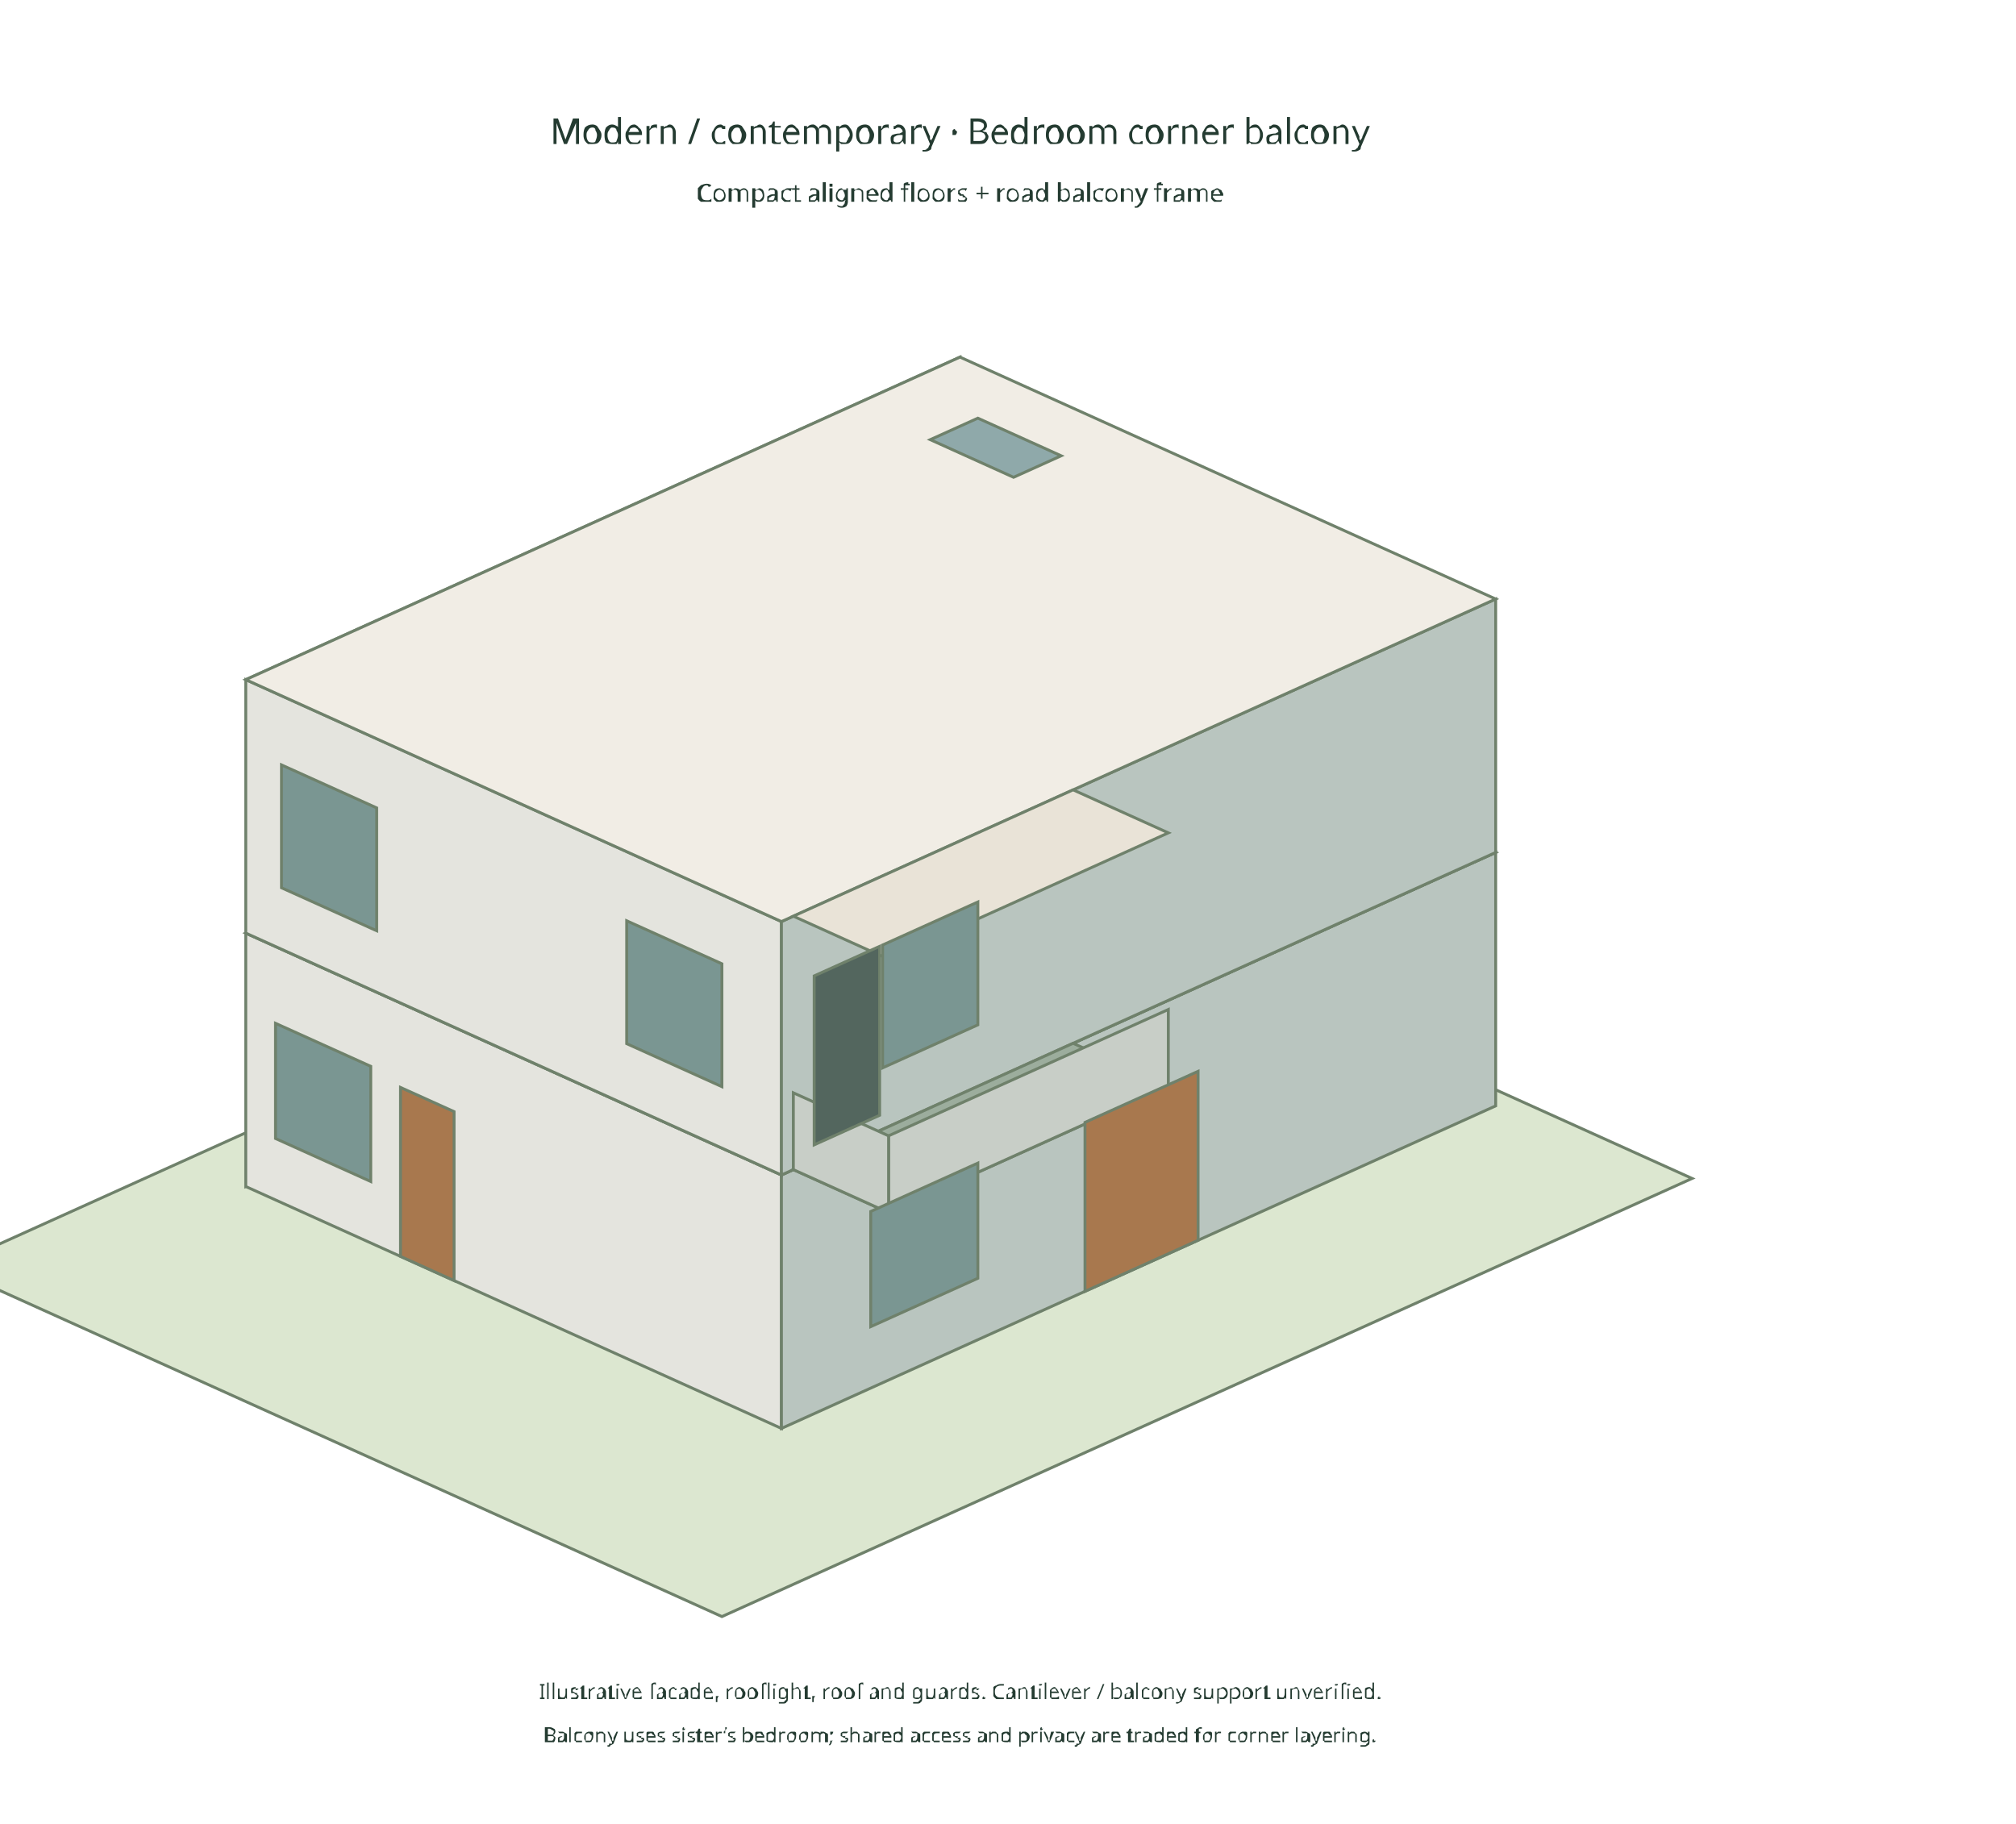
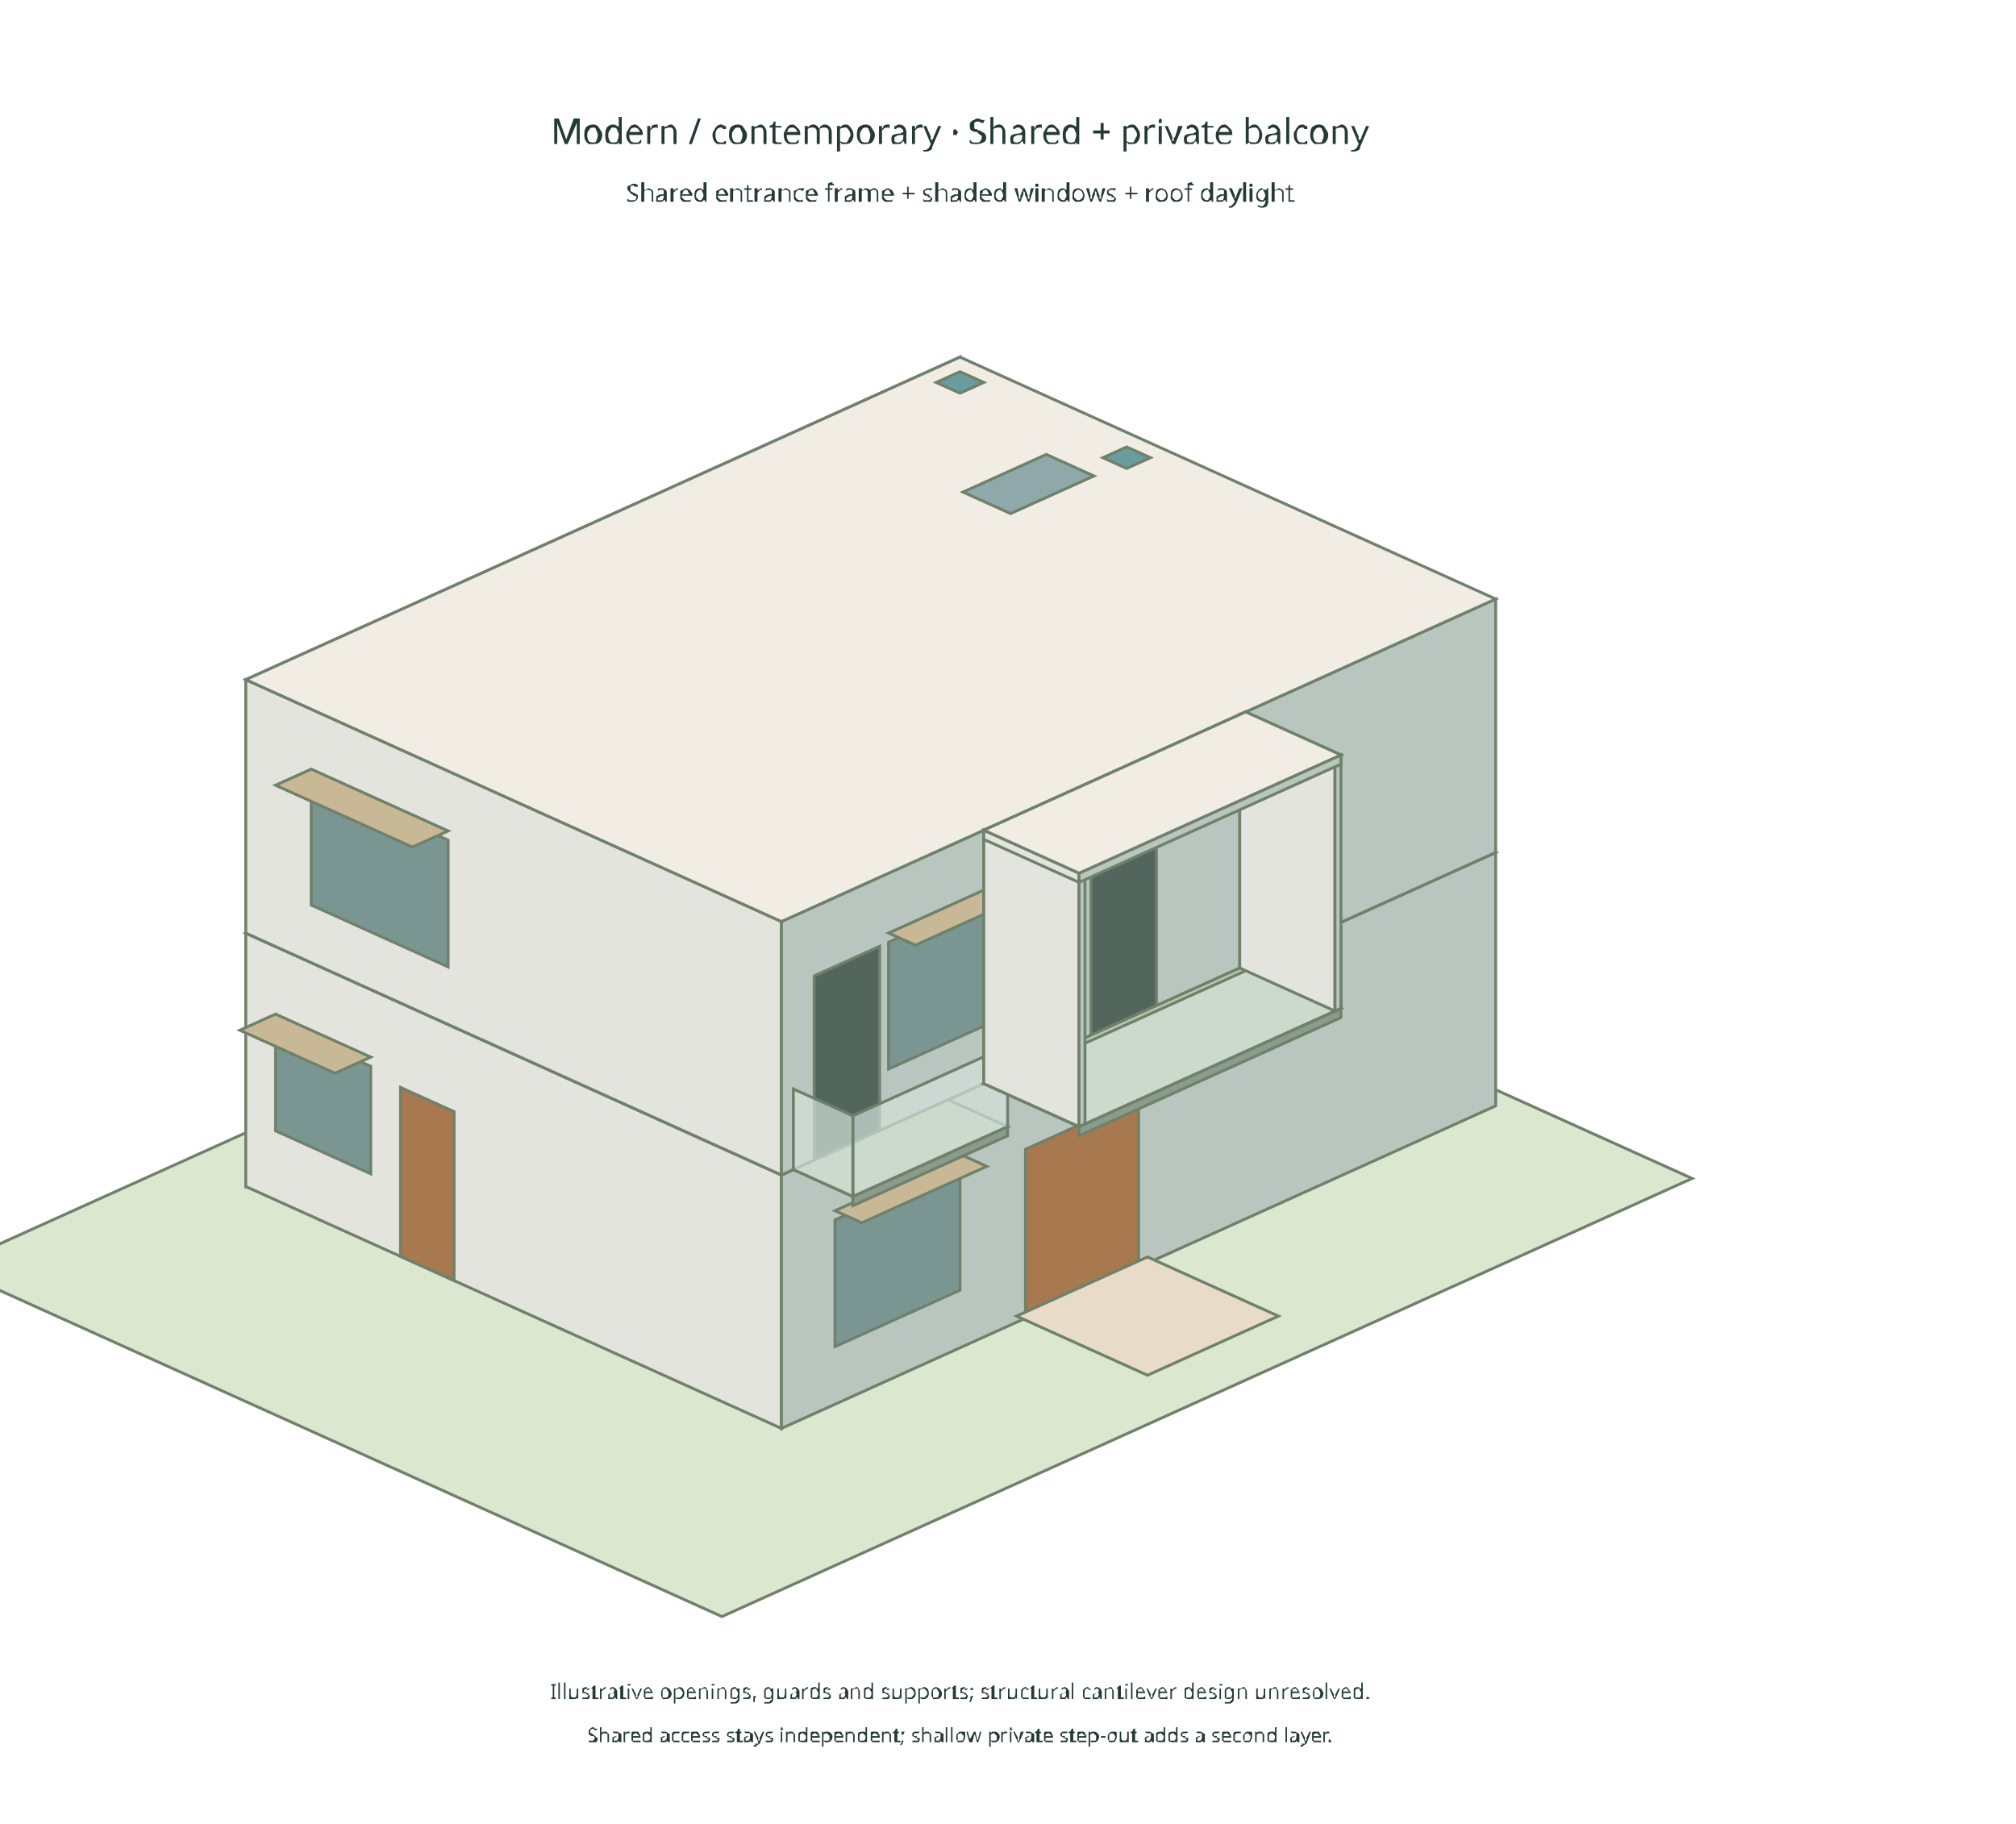
- <svg xmlns="http://www.w3.org/2000/svg" viewBox="-10 -9 21 19" class="drawing" role="img" aria-label="massing conceptual drawing" data-revision="C06" data-option="02">
+ <svg xmlns="http://www.w3.org/2000/svg" viewBox="-10 -9 21 19" class="drawing" role="img" aria-label="massing conceptual drawing" data-revision="C07" data-option="02">
  <polygon points="-0.434,-0.364 7.626,3.276 -2.48,7.84 -10.54,4.2" fill="#dce7d0" stroke="#6f816b" stroke-width="0.03" />
  <polygon points="0,0 -7.44,3.36 -7.44,0.72 0,-2.64" fill="#d4d8d0" stroke="#6f816b" stroke-width="0.03" />
  <polygon points="-7.44,3.36 -1.86,5.88 -1.86,3.24 -7.44,0.72" fill="#e4e4de" stroke="#6f816b" stroke-width="0.03" />
  <polygon points="5.58,2.52 -1.86,5.88 -1.86,3.24 5.58,-0.12" fill="#b9c5bf" stroke="#6f816b" stroke-width="0.03" />
  <polygon points="0,-2.64 5.58,-0.12 -1.86,3.24 -7.44,0.72" fill="#f1ede5" stroke="#6f816b" stroke-width="0.03" />
  <polygon points="0,-2.64 -7.44,0.72 -7.44,-1.92 0,-5.28" fill="#d4d8d0" stroke="#6f816b" stroke-width="0.03" />
  <polygon points="-7.44,0.72 -1.86,3.24 -1.86,0.6 -7.44,-1.92" fill="#e4e4de" stroke="#6f816b" stroke-width="0.03" />
  <polygon points="5.58,-0.12 -1.86,3.24 -1.86,0.6 5.58,-2.76" fill="#b9c5bf" stroke="#6f816b" stroke-width="0.03" />
  <polygon points="0,-5.28 5.58,-2.76 -1.86,0.6 -7.44,-1.92" fill="#f1ede5" stroke="#6f816b" stroke-width="0.03" />
-   <polygon points="1.178,1.868 2.17,2.316 -0.744,3.632 -1.736,3.184" fill="#9cad9d" stroke="#6f816b" stroke-width="0.03" />
-   <polygon points="2.17,2.316 -0.744,3.632 -0.744,2.832 2.17,1.516" fill="#c8cec7" stroke="#6f816b" stroke-width="0.03" />
-   <polygon points="-1.736,3.184 -0.744,3.632 -0.744,2.832 -1.736,2.384" fill="#c8cec7" stroke="#6f816b" stroke-width="0.03" />
-   <polygon points="1.178,-0.772 2.17,-0.324 -0.744,0.992 -1.736,0.544" fill="#e9e3d7" stroke="#6f816b" stroke-width="0.03" />
-   <polygon points="2.48,3.92 1.302,4.452 1.302,2.692 2.48,2.16" fill="#a8784e" stroke="#6f816b" stroke-width="0.03" />
+   <polygon points="1.86,4.2 0.682,4.732 0.682,2.972 1.86,2.44" fill="#a8784e" stroke="#6f816b" stroke-width="0.03" />
  <polygon points="-5.828,4.088 -5.27,4.34 -5.27,2.58 -5.828,2.328" fill="#a8784e" stroke="#6f816b" stroke-width="0.03" />
-   <polygon points="-7.13,2.86 -6.138,3.308 -6.138,2.108 -7.13,1.66" fill="#7a9692" stroke="#6f816b" stroke-width="0.03" />
-   <polygon points="0.186,4.316 -0.93,4.82 -0.93,3.62 0.186,3.116" fill="#7a9692" stroke="#6f816b" stroke-width="0.03" />
-   <polygon points="-0.837,2.618 -1.519,2.926 -1.519,1.166 -0.837,0.858" fill="#53665e" stroke="#6f816b" stroke-width="0.03" />
-   <polygon points="-7.068,0.248 -6.076,0.696 -6.076,-0.584 -7.068,-1.032" fill="#7a9692" stroke="#6f816b" stroke-width="0.03" />
-   <polygon points="-3.472,1.872 -2.48,2.32 -2.48,1.04 -3.472,0.592" fill="#7a9692" stroke="#6f816b" stroke-width="0.03" />
-   <polygon points="0.186,1.676 -0.806,2.124 -0.806,0.844 0.186,0.396" fill="#7a9692" stroke="#6f816b" stroke-width="0.03" />
-   <polygon points="0.186,-4.644 1.054,-4.252 0.558,-4.028 -0.31,-4.42" fill="#8fa9aa" stroke="#6f816b" stroke-width="0.03" />
-   <text x="0" y="-7.5" font-size="0.36" text-anchor="middle" fill="#243b31" font-family="system-ui,sans-serif">Modern / contemporary · Bedroom corner balcony</text>
-   <text x="0" y="-6.9" font-size="0.26" text-anchor="middle" fill="#243b31" font-family="system-ui,sans-serif">Compact aligned floors + road balcony frame</text>
-   <text x="0" y="8.7" font-size="0.22" text-anchor="middle" fill="#243b31" font-family="system-ui,sans-serif">Illustrative facade, rooflight, roof and guards. Cantilever / balcony support unverified.</text>
-   <text x="0" y="9.15" font-size="0.21" text-anchor="middle" fill="#243b31" font-family="system-ui,sans-serif">Balcony uses sister’s bedroom; shared access and privacy are traded for corner layering.</text>
+   <polygon points="2.046,1.476 1.364,1.784 1.364,-0.136 2.046,-0.444" fill="#53665e" stroke="#6f816b" stroke-width="0.03" />
+   <polygon points="-0.837,2.778 -1.519,3.086 -1.519,1.166 -0.837,0.858" fill="#53665e" stroke="#6f816b" stroke-width="0.03" />
+   <polygon points="-7.13,2.78 -6.138,3.228 -6.138,2.108 -7.13,1.66" fill="#7a9692" stroke="#6f816b" stroke-width="0.03" />
+   <polygon points="0,4.44 -1.302,5.028 -1.302,3.708 0,3.12" fill="#7a9692" stroke="#6f816b" stroke-width="0.03" />
+   <polygon points="-6.758,0.428 -5.332,1.072 -5.332,-0.248 -6.758,-0.892" fill="#7a9692" stroke="#6f816b" stroke-width="0.03" />
+   <polygon points="0.62,1.52 -0.744,2.136 -0.744,0.816 0.62,0.2" fill="#7a9692" stroke="#6f816b" stroke-width="0.03" />
+   <polygon points="-7.13,1.564 -6.138,2.012 -6.51,2.18 -7.502,1.732" fill="#c9b895" stroke="#6f816b" stroke-width="0.03" />
+   <polygon points="0,3.024 0.279,3.15 -1.023,3.738 -1.302,3.612" fill="#c9b895" stroke="#6f816b" stroke-width="0.03" />
+   <polygon points="-6.758,-0.988 -5.332,-0.344 -5.704,-0.176 -7.13,-0.82" fill="#c9b895" stroke="#6f816b" stroke-width="0.03" />
+   <polygon points="0.62,0.104 0.899,0.23 -0.465,0.846 -0.744,0.72" fill="#c9b895" stroke="#6f816b" stroke-width="0.03" />
+   <polygon points="0.899,-4.266 1.395,-4.042 0.527,-3.65 0.031,-3.874" fill="#8fa9aa" stroke="#6f816b" stroke-width="0.03" />
+   <polygon points="0,-5.128 0.248,-5.016 0,-4.904 -0.248,-5.016" fill="#699b9f" stroke="#6f816b" stroke-width="0.03" />
+   <polygon points="1.736,-4.344 1.984,-4.232 1.736,-4.12 1.488,-4.232" fill="#699b9f" stroke="#6f816b" stroke-width="0.03" />
+   <polygon points="-0.124,2.456 0.496,2.736 -1.116,3.464 -1.736,3.184" fill="#bbc8b3" stroke="#6f816b" stroke-width="0.03" />
+   <polygon points="0.496,2.832 -1.116,3.56 -1.116,3.464 0.496,2.736" fill="#8b9b8c" stroke="#6f816b" stroke-width="0.03" />
+   <polygon points="0.496,2.736 -1.116,3.464 -1.116,2.624 0.496,1.896" fill="#d4e1db" stroke="#6f816b" stroke-width="0.03" fill-opacity=".7" />
+   <polygon points="-1.736,3.184 -1.116,3.464 -1.116,2.624 -1.736,2.344" fill="#d4e1db" stroke="#6f816b" stroke-width="0.03" fill-opacity=".7" />
+   <polygon points="2.976,1.056 3.968,1.504 1.24,2.736 0.248,2.288" fill="#bbc8b3" stroke="#6f816b" stroke-width="0.03" />
+   <polygon points="3.968,1.6 1.24,2.832 1.24,2.736 3.968,1.504" fill="#8b9b8c" stroke="#6f816b" stroke-width="0.03" />
+   <polygon points="3.968,1.504 1.24,2.736 1.24,1.896 3.968,0.664" fill="#d4e1db" stroke="#6f816b" stroke-width="0.03" fill-opacity=".7" />
+   <polygon points="0.248,2.288 1.24,2.736 1.24,1.896 0.248,1.448" fill="#d4e1db" stroke="#6f816b" stroke-width="0.03" fill-opacity=".7" />
+   <polygon points="2.976,1.056 2.914,1.084 2.914,-1.556 2.976,-1.584" fill="#d4d8d0" stroke="#6f816b" stroke-width="0.03" />
+   <polygon points="2.914,1.084 3.906,1.532 3.906,-1.108 2.914,-1.556" fill="#e4e4de" stroke="#6f816b" stroke-width="0.03" />
+   <polygon points="3.968,1.504 3.906,1.532 3.906,-1.108 3.968,-1.136" fill="#b9c5bf" stroke="#6f816b" stroke-width="0.03" />
+   <polygon points="2.976,-1.584 3.968,-1.136 3.906,-1.108 2.914,-1.556" fill="#f1ede5" stroke="#6f816b" stroke-width="0.03" />
+   <polygon points="0.31,2.26 0.248,2.288 0.248,-0.352 0.31,-0.38" fill="#d4d8d0" stroke="#6f816b" stroke-width="0.03" />
+   <polygon points="0.248,2.288 1.24,2.736 1.24,0.096 0.248,-0.352" fill="#e4e4de" stroke="#6f816b" stroke-width="0.03" />
+   <polygon points="1.302,2.708 1.24,2.736 1.24,0.096 1.302,0.068" fill="#b9c5bf" stroke="#6f816b" stroke-width="0.03" />
+   <polygon points="0.31,-0.38 1.302,0.068 1.24,0.096 0.248,-0.352" fill="#f1ede5" stroke="#6f816b" stroke-width="0.03" />
+   <polygon points="2.976,-1.488 0.248,-0.256 0.248,-0.352 2.976,-1.584" fill="#d4d8d0" stroke="#6f816b" stroke-width="0.03" />
+   <polygon points="0.248,-0.256 1.24,0.192 1.24,0.096 0.248,-0.352" fill="#e4e4de" stroke="#6f816b" stroke-width="0.03" />
+   <polygon points="3.968,-1.04 1.24,0.192 1.24,0.096 3.968,-1.136" fill="#b9c5bf" stroke="#6f816b" stroke-width="0.03" />
+   <polygon points="2.976,-1.584 3.968,-1.136 1.24,0.096 0.248,-0.352" fill="#f1ede5" stroke="#6f816b" stroke-width="0.03" />
+   <polygon points="1.953,4.094 3.317,4.71 1.953,5.326 0.589,4.71" fill="#e8dcc8" stroke="#6f816b" stroke-width="0.03" />
+   <text x="0" y="-7.5" font-size="0.36" text-anchor="middle" fill="#243b31" font-family="system-ui,sans-serif">Modern / contemporary · Shared + private balcony</text>
+   <text x="0" y="-6.9" font-size="0.26" text-anchor="middle" fill="#243b31" font-family="system-ui,sans-serif">Shared entrance frame + shaded windows + roof daylight</text>
+   <text x="0" y="8.7" font-size="0.22" text-anchor="middle" fill="#243b31" font-family="system-ui,sans-serif">Illustrative openings, guards and supports; structural cantilever design unresolved.</text>
+   <text x="0" y="9.15" font-size="0.21" text-anchor="middle" fill="#243b31" font-family="system-ui,sans-serif">Shared access stays independent; shallow private step-out adds a second layer.</text>
</svg>
